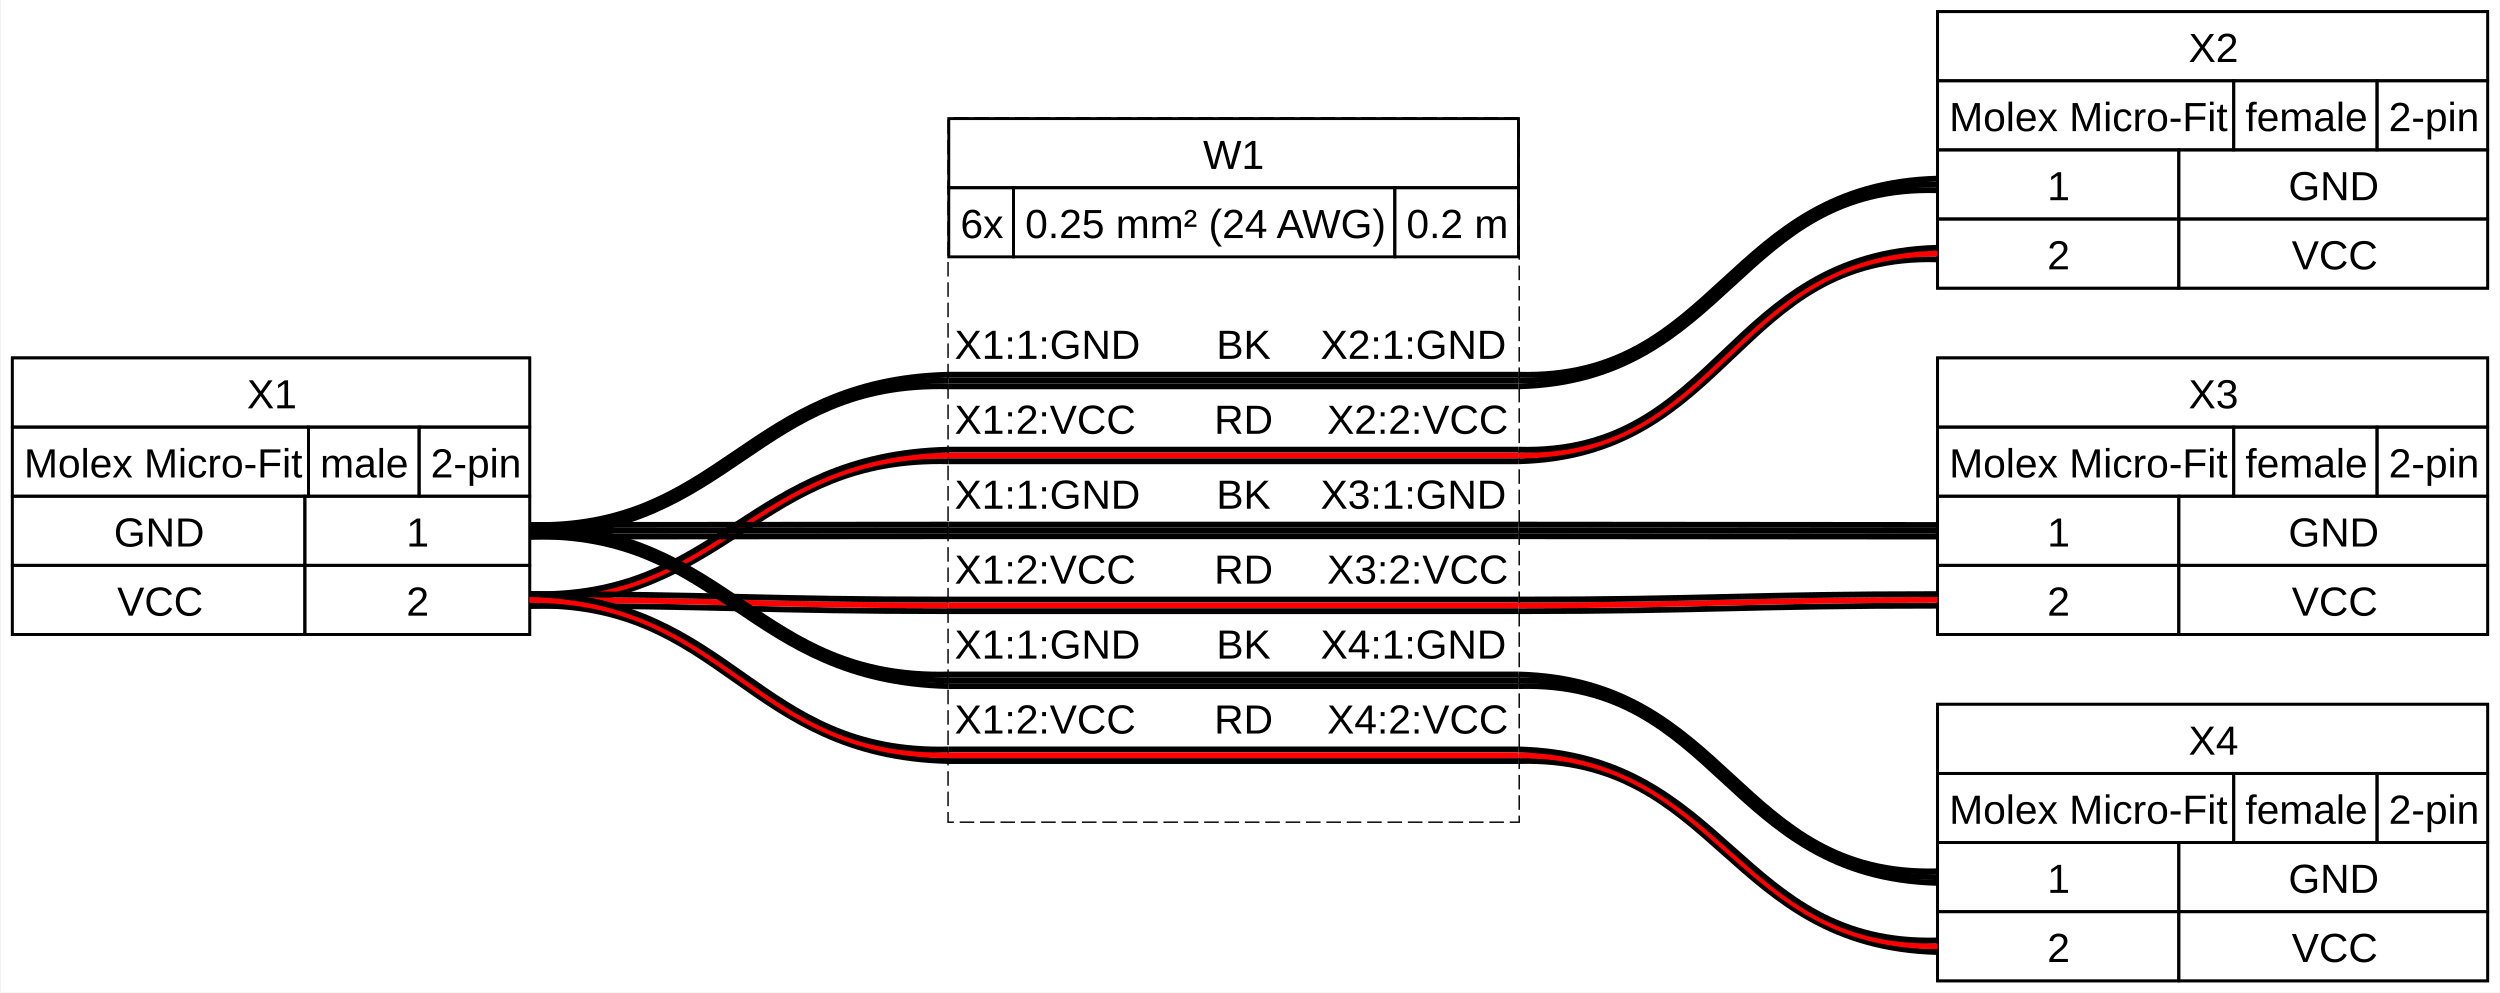
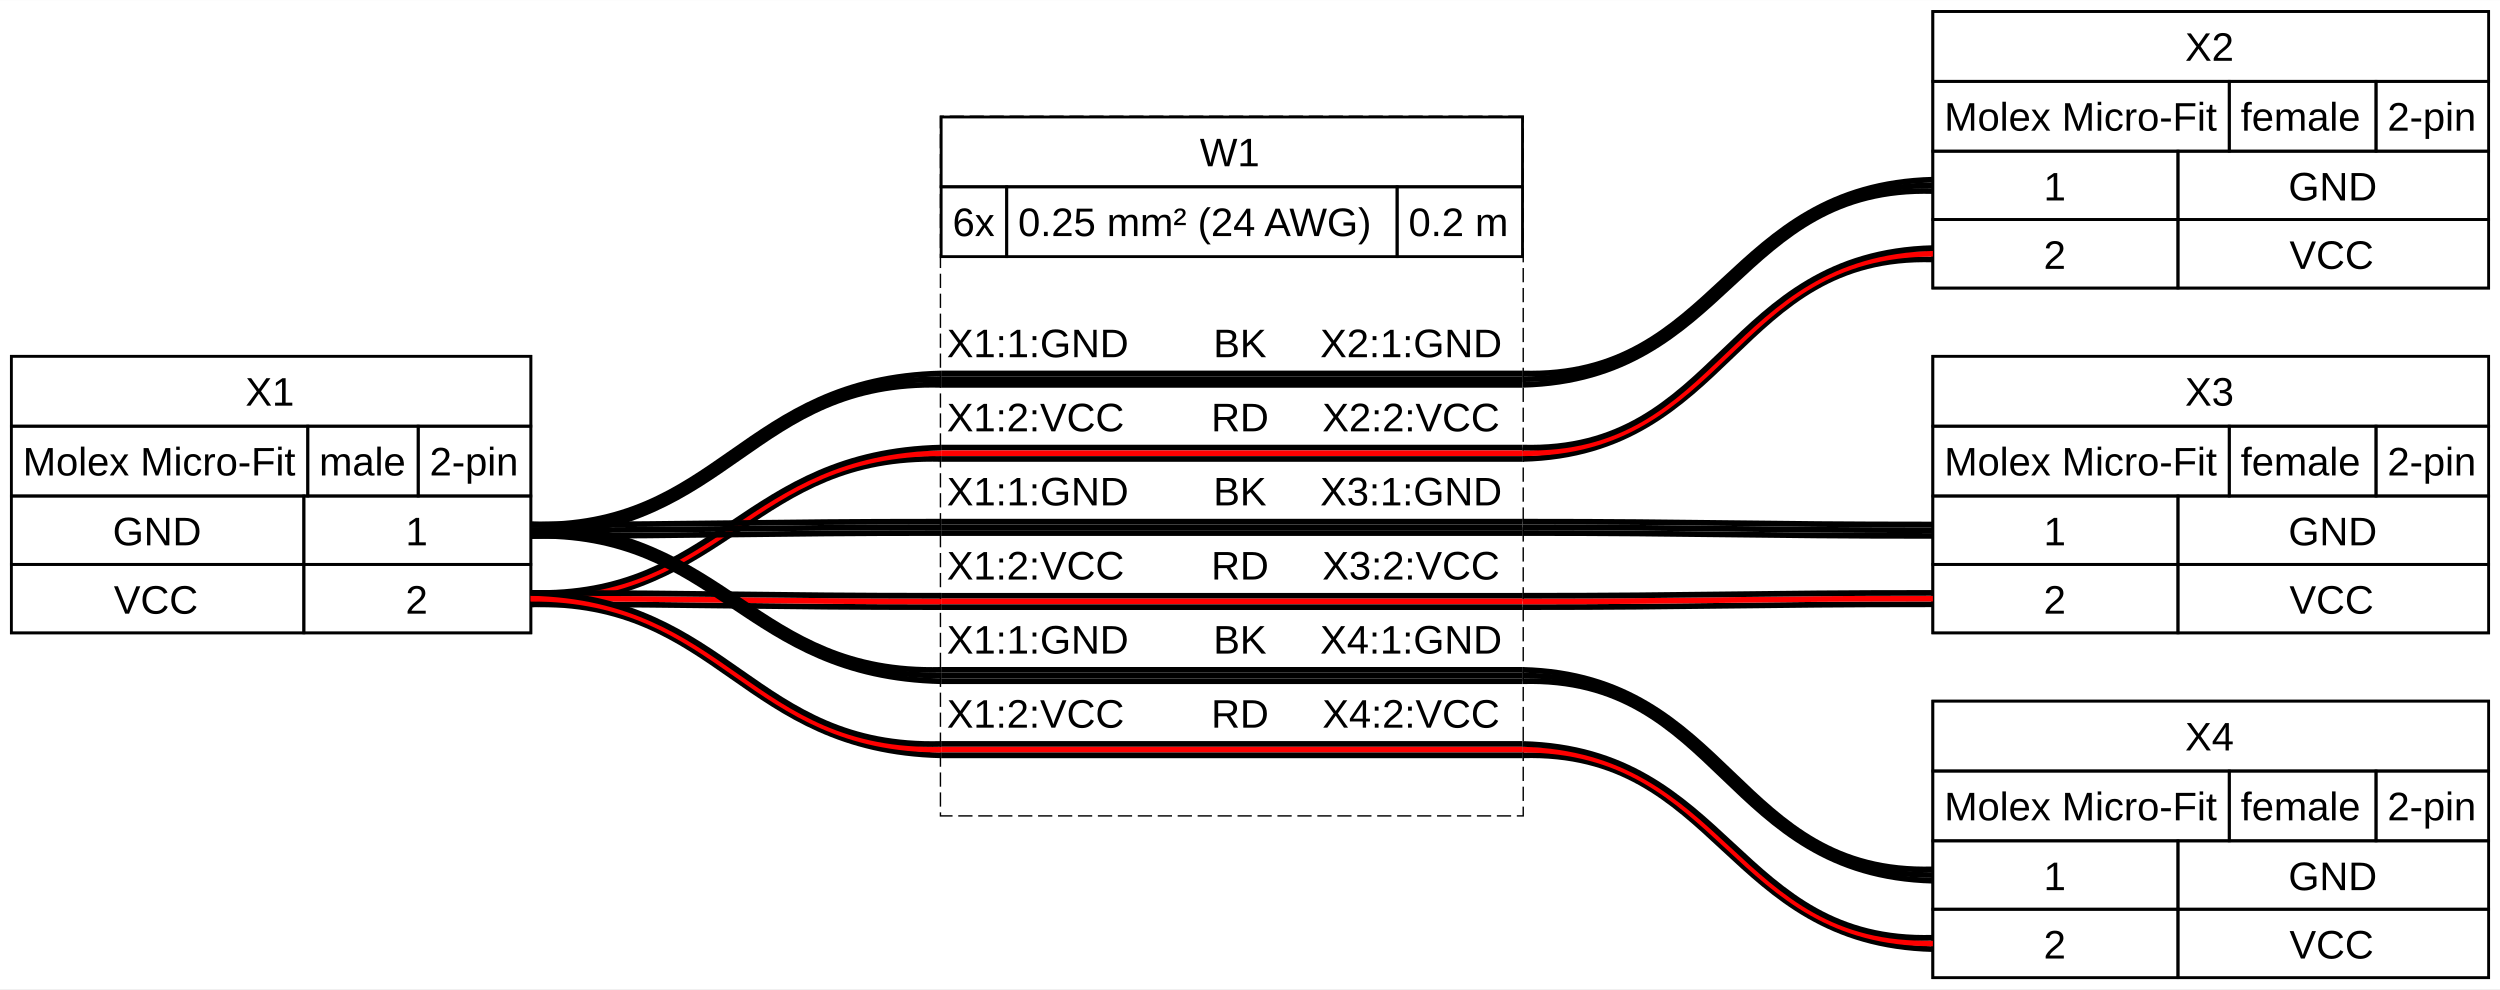
- <svg xmlns="http://www.w3.org/2000/svg" width="859pt" height="341pt" viewBox="0.00 0.00 858.50 341.00">
-   <g id="graph0" class="graph" transform="scale(1 1) rotate(0) translate(4 337)">
-     <polygon fill="#ffffff" stroke="none" points="-4,4 -4,-337 854.5,-337 854.5,4 -4,4" />
+ <svg xmlns="http://www.w3.org/2000/svg" width="877pt" height="347pt" viewBox="0.00 0.00 877.25 347.00">
+   <g id="graph0" class="graph" transform="scale(1 1) rotate(0) translate(4 343)">
+     <polygon fill="#ffffff" stroke="none" points="-4,4 -4,-343 873.25,-343 873.25,4 -4,4" />
    <g id="node1" class="node">
-       <polygon fill="#ffffff" stroke="black" points="177.75,-214 0,-214 0,-119 177.75,-119 177.75,-214" />
-       <polygon fill="#ffffff" stroke="none" points="0,-119 0,-214 177.75,-214 177.75,-119 0,-119" />
-       <polygon fill="none" stroke="black" points="0,-190.25 0,-214 177.75,-214 177.75,-190.25 0,-190.25" />
-       <text text-anchor="start" x="80.62" y="-196.7" font-family="arial" font-size="14.00">X1</text>
-       <polygon fill="none" stroke="black" points="0,-166.5 0,-190.25 101.75,-190.25 101.75,-166.5 0,-166.5" />
-       <text text-anchor="start" x="4" y="-172.95" font-family="arial" font-size="14.00">Molex Micro-Fit</text>
-       <polygon fill="none" stroke="black" points="101.75,-166.5 101.75,-190.25 139.75,-190.25 139.75,-166.5 101.75,-166.5" />
-       <text text-anchor="start" x="105.75" y="-172.95" font-family="arial" font-size="14.00">male</text>
-       <polygon fill="none" stroke="black" points="139.75,-166.5 139.75,-190.25 177.75,-190.25 177.75,-166.5 139.75,-166.5" />
-       <text text-anchor="start" x="143.75" y="-172.95" font-family="arial" font-size="14.00">2-pin</text>
-       <polygon fill="none" stroke="black" points="0,-142.75 0,-166.5 100.5,-166.5 100.5,-142.75 0,-142.75" />
-       <text text-anchor="start" x="34.88" y="-149.2" font-family="arial" font-size="14.00">GND</text>
-       <polygon fill="none" stroke="black" points="100.5,-142.75 100.5,-166.5 177.75,-166.5 177.75,-142.75 100.5,-142.75" />
-       <text text-anchor="start" x="135.38" y="-149.2" font-family="arial" font-size="14.00">1</text>
-       <polygon fill="none" stroke="black" points="0,-119 0,-142.75 100.5,-142.75 100.5,-119 0,-119" />
-       <text text-anchor="start" x="36" y="-125.45" font-family="arial" font-size="14.00">VCC</text>
-       <polygon fill="none" stroke="black" points="100.5,-119 100.5,-142.75 177.75,-142.75 177.75,-119 100.5,-119" />
-       <text text-anchor="start" x="135.38" y="-125.45" font-family="arial" font-size="14.00">2</text>
+       <polygon fill="#ffffff" stroke="black" points="182.25,-218 0,-218 0,-121 182.25,-121 182.25,-218" />
+       <polygon fill="#ffffff" stroke="none" points="0,-121 0,-218 182.25,-218 182.25,-121 0,-121" />
+       <polygon fill="none" stroke="black" points="0,-193.5 0,-218 182.25,-218 182.25,-193.5 0,-193.5" />
+       <text text-anchor="start" x="82.12" y="-200.7" font-family="arial" font-size="14.00">X1</text>
+       <polygon fill="none" stroke="black" points="0,-169 0,-193.5 104,-193.5 104,-169 0,-169" />
+       <text text-anchor="start" x="4" y="-176.2" font-family="arial" font-size="14.00">Molex Micro-Fit</text>
+       <polygon fill="none" stroke="black" points="104,-169 104,-193.5 142.75,-193.5 142.75,-169 104,-169" />
+       <text text-anchor="start" x="108" y="-176.2" font-family="arial" font-size="14.00">male</text>
+       <polygon fill="none" stroke="black" points="142.75,-169 142.75,-193.5 182.25,-193.5 182.25,-169 142.75,-169" />
+       <text text-anchor="start" x="146.75" y="-176.2" font-family="arial" font-size="14.00">2-pin</text>
+       <polygon fill="none" stroke="black" points="0,-145 0,-169 102.62,-169 102.62,-145 0,-145" />
+       <text text-anchor="start" x="35.56" y="-151.7" font-family="arial" font-size="14.00">GND</text>
+       <polygon fill="none" stroke="black" points="102.62,-145 102.62,-169 182.25,-169 182.25,-145 102.62,-145" />
+       <text text-anchor="start" x="138.31" y="-151.7" font-family="arial" font-size="14.00">1</text>
+       <polygon fill="none" stroke="black" points="0,-121 0,-145 102.62,-145 102.62,-121 0,-121" />
+       <text text-anchor="start" x="35.94" y="-127.7" font-family="arial" font-size="14.00">VCC</text>
+       <polygon fill="none" stroke="black" points="102.62,-121 102.62,-145 182.25,-145 182.25,-121 102.62,-121" />
+       <text text-anchor="start" x="138.31" y="-127.7" font-family="arial" font-size="14.00">2</text>
+     </g>
+     <g id="node2" class="node">
+       <polygon fill="#ffffff" stroke="black" stroke-dasharray="5,2" points="530.25,-302 326.25,-302 326.25,-57 530.25,-57 530.25,-302" />
+       <polygon fill="#ffffff" stroke="none" points="326.25,-57 326.25,-302 530.25,-302 530.25,-57 326.25,-57" />
+       <polygon fill="none" stroke="black" points="326.25,-277.5 326.25,-302 530.25,-302 530.25,-277.5 326.25,-277.5" />
+       <text text-anchor="start" x="417" y="-284.7" font-family="arial" font-size="14.00">W1</text>
+       <polygon fill="none" stroke="black" points="326.25,-253 326.25,-277.5 349.25,-277.5 349.25,-253 326.25,-253" />
+       <text text-anchor="start" x="330.25" y="-260.2" font-family="arial" font-size="14.00">6x</text>
+       <polygon fill="none" stroke="black" points="349.25,-253 349.25,-277.5 486.25,-277.5 486.25,-253 349.25,-253" />
+       <text text-anchor="start" x="353.25" y="-260.2" font-family="arial" font-size="14.00">0.25 mm² (24 AWG)</text>
+       <polygon fill="none" stroke="black" points="486.25,-253 486.25,-277.5 530.25,-277.5 530.25,-253 486.25,-253" />
+       <text text-anchor="start" x="490.25" y="-260.2" font-family="arial" font-size="14.00">0.2 m</text>
+       <text text-anchor="start" x="362.12" y="-237.7" font-family="arial" font-size="14.00"> </text>
+       <text text-anchor="start" x="328.25" y="-217.7" font-family="arial" font-size="14.00"> X1:1:GND</text>
+       <text text-anchor="start" x="404.62" y="-217.7" font-family="arial" font-size="14.00"> </text>
+       <text text-anchor="start" x="421.75" y="-217.7" font-family="arial" font-size="14.00">BK</text>
+       <text text-anchor="start" x="448.12" y="-217.7" font-family="arial" font-size="14.00"> </text>
+       <text text-anchor="start" x="459.25" y="-217.7" font-family="arial" font-size="14.00">X2:1:GND </text>
+       <text text-anchor="start" x="328.25" y="-191.7" font-family="arial" font-size="14.00"> X1:2:VCC</text>
+       <text text-anchor="start" x="404.62" y="-191.7" font-family="arial" font-size="14.00"> </text>
+       <text text-anchor="start" x="421" y="-191.7" font-family="arial" font-size="14.00">RD</text>
+       <text text-anchor="start" x="448.12" y="-191.7" font-family="arial" font-size="14.00"> </text>
+       <text text-anchor="start" x="460" y="-191.7" font-family="arial" font-size="14.00">X2:2:VCC </text>
+       <text text-anchor="start" x="328.25" y="-165.7" font-family="arial" font-size="14.00"> X1:1:GND</text>
+       <text text-anchor="start" x="404.62" y="-165.7" font-family="arial" font-size="14.00"> </text>
+       <text text-anchor="start" x="421.75" y="-165.7" font-family="arial" font-size="14.00">BK</text>
+       <text text-anchor="start" x="448.12" y="-165.7" font-family="arial" font-size="14.00"> </text>
+       <text text-anchor="start" x="459.25" y="-165.7" font-family="arial" font-size="14.00">X3:1:GND </text>
+       <text text-anchor="start" x="328.25" y="-139.7" font-family="arial" font-size="14.00"> X1:2:VCC</text>
+       <text text-anchor="start" x="404.62" y="-139.7" font-family="arial" font-size="14.00"> </text>
+       <text text-anchor="start" x="421" y="-139.7" font-family="arial" font-size="14.00">RD</text>
+       <text text-anchor="start" x="448.12" y="-139.7" font-family="arial" font-size="14.00"> </text>
+       <text text-anchor="start" x="460" y="-139.7" font-family="arial" font-size="14.00">X3:2:VCC </text>
+       <text text-anchor="start" x="328.25" y="-113.7" font-family="arial" font-size="14.00"> X1:1:GND</text>
+       <text text-anchor="start" x="404.62" y="-113.7" font-family="arial" font-size="14.00"> </text>
+       <text text-anchor="start" x="421.75" y="-113.7" font-family="arial" font-size="14.00">BK</text>
+       <text text-anchor="start" x="448.12" y="-113.7" font-family="arial" font-size="14.00"> </text>
+       <text text-anchor="start" x="459.25" y="-113.7" font-family="arial" font-size="14.00">X4:1:GND </text>
+       <text text-anchor="start" x="328.25" y="-87.7" font-family="arial" font-size="14.00"> X1:2:VCC</text>
+       <text text-anchor="start" x="404.62" y="-87.7" font-family="arial" font-size="14.00"> </text>
+       <text text-anchor="start" x="421" y="-87.7" font-family="arial" font-size="14.00">RD</text>
+       <text text-anchor="start" x="448.12" y="-87.7" font-family="arial" font-size="14.00"> </text>
+       <text text-anchor="start" x="460" y="-87.7" font-family="arial" font-size="14.00">X4:2:VCC </text>
+       <text text-anchor="start" x="362.12" y="-61.7" font-family="arial" font-size="14.00"> </text>
+     </g>
+     <g id="edge1" class="edge">
+       <path fill="none" stroke="#000000" stroke-width="2" d="M182.25,-155C252.43,-156.72 260.03,-209.72 326.25,-208" />
+       <path fill="none" stroke="#000000" stroke-width="2" d="M182.25,-157C250.45,-157 258.05,-210 326.25,-210" />
+       <path fill="none" stroke="#000000" stroke-width="2" d="M182.25,-159C248.47,-157.28 256.07,-210.28 326.25,-212" />
+     </g>
+     <g id="edge2" class="edge">
+       <path fill="none" stroke="#000000" stroke-width="2" d="M182.25,-131C252.12,-132.68 260.32,-183.68 326.25,-182" />
+       <path fill="none" stroke="#ff0000" stroke-width="2" d="M182.25,-133C250.15,-133 258.35,-184 326.25,-184" />
+       <path fill="none" stroke="#000000" stroke-width="2" d="M182.25,-135C248.18,-133.32 256.38,-184.32 326.25,-186" />
+     </g>
+     <g id="edge3" class="edge">
+       <path fill="none" stroke="#000000" stroke-width="2" d="M182.25,-155C246.37,-155 262.37,-156 326.25,-156" />
+       <path fill="none" stroke="#000000" stroke-width="2" d="M182.25,-157C246.25,-157 262.25,-158 326.25,-158" />
+       <path fill="none" stroke="#000000" stroke-width="2" d="M182.25,-159C246.13,-159 262.13,-160 326.25,-160" />
+     </g>
+     <g id="edge4" class="edge">
+       <path fill="none" stroke="#000000" stroke-width="2" d="M182.25,-131C246.13,-131 262.13,-130 326.25,-130" />
+       <path fill="none" stroke="#ff0000" stroke-width="2" d="M182.25,-133C246.25,-133 262.25,-132 326.25,-132" />
+       <path fill="none" stroke="#000000" stroke-width="2" d="M182.25,-135C246.37,-135 262.37,-134 326.25,-134" />
+     </g>
+     <g id="edge5" class="edge">
+       <path fill="none" stroke="#000000" stroke-width="2" d="M182.25,-155C248.18,-156.68 256.38,-105.68 326.25,-104" />
+       <path fill="none" stroke="#000000" stroke-width="2" d="M182.25,-157C250.15,-157 258.35,-106 326.25,-106" />
+       <path fill="none" stroke="#000000" stroke-width="2" d="M182.25,-159C252.12,-157.32 260.32,-106.32 326.25,-108" />
+     </g>
+     <g id="edge6" class="edge">
+       <path fill="none" stroke="#000000" stroke-width="2" d="M182.25,-131C248.47,-132.72 256.07,-79.72 326.25,-78" />
+       <path fill="none" stroke="#ff0000" stroke-width="2" d="M182.25,-133C250.45,-133 258.05,-80 326.25,-80" />
+       <path fill="none" stroke="#000000" stroke-width="2" d="M182.25,-135C252.43,-133.28 260.03,-80.28 326.25,-82" />
+     </g>
+     <g id="edge7" class="edge">
+       <path fill="none" stroke="#000000" stroke-width="2" d="M530.25,-212C462.25,-212 394.25,-212 326.25,-212" />
+       <path fill="none" stroke="#000000" stroke-width="2" d="M530.25,-210C462.25,-210 394.25,-210 326.25,-210" />
+       <path fill="none" stroke="#000000" stroke-width="2" d="M530.25,-208C462.25,-208 394.25,-208 326.25,-208" />
+     </g>
+     <g id="edge8" class="edge">
+       <path fill="none" stroke="#000000" stroke-width="2" d="M530.25,-186C462.25,-186 394.25,-186 326.25,-186" />
+       <path fill="none" stroke="#ff0000" stroke-width="2" d="M530.25,-184C462.25,-184 394.25,-184 326.25,-184" />
+       <path fill="none" stroke="#000000" stroke-width="2" d="M530.25,-182C462.25,-182 394.25,-182 326.25,-182" />
+     </g>
+     <g id="edge9" class="edge">
+       <path fill="none" stroke="#000000" stroke-width="2" d="M530.25,-160C462.25,-160 394.25,-160 326.25,-160" />
+       <path fill="none" stroke="#000000" stroke-width="2" d="M530.25,-158C462.25,-158 394.25,-158 326.25,-158" />
+       <path fill="none" stroke="#000000" stroke-width="2" d="M530.25,-156C462.25,-156 394.25,-156 326.25,-156" />
+     </g>
+     <g id="edge10" class="edge">
+       <path fill="none" stroke="#000000" stroke-width="2" d="M530.25,-134C462.25,-134 394.25,-134 326.25,-134" />
+       <path fill="none" stroke="#ff0000" stroke-width="2" d="M530.25,-132C462.25,-132 394.25,-132 326.25,-132" />
+       <path fill="none" stroke="#000000" stroke-width="2" d="M530.25,-130C462.25,-130 394.25,-130 326.25,-130" />
+     </g>
+     <g id="edge11" class="edge">
+       <path fill="none" stroke="#000000" stroke-width="2" d="M530.25,-108C462.25,-108 394.25,-108 326.25,-108" />
+       <path fill="none" stroke="#000000" stroke-width="2" d="M530.25,-106C462.25,-106 394.25,-106 326.25,-106" />
+       <path fill="none" stroke="#000000" stroke-width="2" d="M530.25,-104C462.25,-104 394.25,-104 326.25,-104" />
+     </g>
+     <g id="edge12" class="edge">
+       <path fill="none" stroke="#000000" stroke-width="2" d="M530.25,-82C462.25,-82 394.25,-82 326.25,-82" />
+       <path fill="none" stroke="#ff0000" stroke-width="2" d="M530.25,-80C462.25,-80 394.25,-80 326.25,-80" />
+       <path fill="none" stroke="#000000" stroke-width="2" d="M530.25,-78C462.25,-78 394.25,-78 326.25,-78" />
+     </g>
+     <g id="node3" class="node">
+       <polygon fill="#ffffff" stroke="black" points="869.25,-339 674.25,-339 674.25,-242 869.25,-242 869.25,-339" />
+       <polygon fill="#ffffff" stroke="none" points="674.25,-242 674.25,-339 869.25,-339 869.25,-242 674.25,-242" />
+       <polygon fill="none" stroke="black" points="674.25,-314.5 674.25,-339 869.25,-339 869.25,-314.5 674.25,-314.5" />
+       <text text-anchor="start" x="762.75" y="-321.7" font-family="arial" font-size="14.00">X2</text>
+       <polygon fill="none" stroke="black" points="674.25,-290 674.25,-314.5 778.25,-314.5 778.25,-290 674.25,-290" />
+       <text text-anchor="start" x="678.25" y="-297.2" font-family="arial" font-size="14.00">Molex Micro-Fit</text>
+       <polygon fill="none" stroke="black" points="778.25,-290 778.25,-314.5 829.75,-314.5 829.75,-290 778.25,-290" />
+       <text text-anchor="start" x="782.25" y="-297.2" font-family="arial" font-size="14.00">female</text>
+       <polygon fill="none" stroke="black" points="829.75,-290 829.75,-314.5 869.25,-314.5 869.25,-290 829.75,-290" />
+       <text text-anchor="start" x="833.75" y="-297.2" font-family="arial" font-size="14.00">2-pin</text>
+       <polygon fill="none" stroke="black" points="674.25,-266 674.25,-290 760.25,-290 760.25,-266 674.25,-266" />
+       <text text-anchor="start" x="713.12" y="-272.7" font-family="arial" font-size="14.00">1</text>
+       <polygon fill="none" stroke="black" points="760.25,-266 760.25,-290 869.25,-290 869.25,-266 760.25,-266" />
+       <text text-anchor="start" x="799" y="-272.7" font-family="arial" font-size="14.00">GND</text>
+       <polygon fill="none" stroke="black" points="674.25,-242 674.25,-266 760.25,-266 760.25,-242 674.25,-242" />
+       <text text-anchor="start" x="713.12" y="-248.7" font-family="arial" font-size="14.00">2</text>
+       <polygon fill="none" stroke="black" points="760.25,-242 760.25,-266 869.25,-266 869.25,-242 760.25,-242" />
+       <text text-anchor="start" x="799.38" y="-248.7" font-family="arial" font-size="14.00">VCC</text>
+     </g>
+     <g id="edge13" class="edge">
+       <path fill="none" stroke="#000000" stroke-width="2" d="M530.25,-208C603.03,-209.93 605.47,-277.93 674.25,-276" />
+       <path fill="none" stroke="#000000" stroke-width="2" d="M530.25,-210C601.03,-210 603.47,-278 674.25,-278" />
+       <path fill="none" stroke="#000000" stroke-width="2" d="M530.25,-212C599.03,-210.07 601.47,-278.07 674.25,-280" />
+     </g>
+     <g id="edge14" class="edge">
+       <path fill="none" stroke="#000000" stroke-width="2" d="M530.25,-182C603.41,-183.95 605.09,-253.95 674.25,-252" />
+       <path fill="none" stroke="#ff0000" stroke-width="2" d="M530.25,-184C601.41,-184 603.09,-254 674.25,-254" />
+       <path fill="none" stroke="#000000" stroke-width="2" d="M530.25,-186C599.41,-184.05 601.09,-254.05 674.25,-256" />
+     </g>
+     <g id="node4" class="node">
+       <polygon fill="#ffffff" stroke="black" points="869.25,-218 674.25,-218 674.25,-121 869.25,-121 869.25,-218" />
+       <polygon fill="#ffffff" stroke="none" points="674.25,-121 674.25,-218 869.25,-218 869.25,-121 674.25,-121" />
+       <polygon fill="none" stroke="black" points="674.25,-193.5 674.25,-218 869.25,-218 869.25,-193.5 674.25,-193.5" />
+       <text text-anchor="start" x="762.75" y="-200.7" font-family="arial" font-size="14.00">X3</text>
+       <polygon fill="none" stroke="black" points="674.25,-169 674.25,-193.5 778.25,-193.5 778.25,-169 674.25,-169" />
+       <text text-anchor="start" x="678.25" y="-176.2" font-family="arial" font-size="14.00">Molex Micro-Fit</text>
+       <polygon fill="none" stroke="black" points="778.25,-169 778.25,-193.5 829.75,-193.5 829.75,-169 778.25,-169" />
+       <text text-anchor="start" x="782.25" y="-176.2" font-family="arial" font-size="14.00">female</text>
+       <polygon fill="none" stroke="black" points="829.75,-169 829.75,-193.5 869.25,-193.5 869.25,-169 829.75,-169" />
+       <text text-anchor="start" x="833.75" y="-176.2" font-family="arial" font-size="14.00">2-pin</text>
+       <polygon fill="none" stroke="black" points="674.25,-145 674.25,-169 760.25,-169 760.25,-145 674.25,-145" />
+       <text text-anchor="start" x="713.12" y="-151.7" font-family="arial" font-size="14.00">1</text>
+       <polygon fill="none" stroke="black" points="760.25,-145 760.25,-169 869.25,-169 869.25,-145 760.25,-145" />
+       <text text-anchor="start" x="799" y="-151.7" font-family="arial" font-size="14.00">GND</text>
+       <polygon fill="none" stroke="black" points="674.25,-121 674.25,-145 760.25,-145 760.25,-121 674.25,-121" />
+       <text text-anchor="start" x="713.12" y="-127.7" font-family="arial" font-size="14.00">2</text>
+       <polygon fill="none" stroke="black" points="760.25,-121 760.25,-145 869.25,-145 869.25,-121 760.25,-121" />
+       <text text-anchor="start" x="799.38" y="-127.7" font-family="arial" font-size="14.00">VCC</text>
+     </g>
+     <g id="edge15" class="edge">
+       <path fill="none" stroke="#000000" stroke-width="2" d="M530.25,-156C594.13,-156 610.13,-155 674.25,-155" />
+       <path fill="none" stroke="#000000" stroke-width="2" d="M530.25,-158C594.25,-158 610.25,-157 674.25,-157" />
+       <path fill="none" stroke="#000000" stroke-width="2" d="M530.25,-160C594.37,-160 610.37,-159 674.25,-159" />
+     </g>
+     <g id="edge16" class="edge">
+       <path fill="none" stroke="#000000" stroke-width="2" d="M530.25,-130C594.37,-130 610.37,-131 674.25,-131" />
+       <path fill="none" stroke="#ff0000" stroke-width="2" d="M530.25,-132C594.25,-132 610.25,-133 674.25,-133" />
+       <path fill="none" stroke="#000000" stroke-width="2" d="M530.25,-134C594.13,-134 610.13,-135 674.25,-135" />
    </g>
    <g id="node5" class="node">
-       <polygon fill="#ffffff" stroke="black" stroke-dasharray="5,2" points="517.5,-296.25 321.75,-296.25 321.75,-54.75 517.5,-54.75 517.5,-296.25" />
-       <polygon fill="#ffffff" stroke="none" points="321.75,-54.75 321.75,-296.25 517.5,-296.25 517.5,-54.75 321.75,-54.75" />
-       <polygon fill="none" stroke="black" points="321.75,-272.5 321.75,-296.25 517.5,-296.25 517.5,-272.5 321.75,-272.5" />
-       <text text-anchor="start" x="409.12" y="-278.95" font-family="arial" font-size="14.00">W1</text>
-       <polygon fill="none" stroke="black" points="321.75,-248.75 321.75,-272.5 344,-272.5 344,-248.75 321.75,-248.75" />
-       <text text-anchor="start" x="325.75" y="-255.2" font-family="arial" font-size="14.00">6x</text>
-       <polygon fill="none" stroke="black" points="344,-248.75 344,-272.5 475,-272.5 475,-248.75 344,-248.75" />
-       <text text-anchor="start" x="348" y="-255.2" font-family="arial" font-size="14.00">0.25 mm² (24 AWG)</text>
-       <polygon fill="none" stroke="black" points="475,-248.75 475,-272.5 517.5,-272.5 517.5,-248.75 475,-248.75" />
-       <text text-anchor="start" x="479" y="-255.2" font-family="arial" font-size="14.00">0.2 m</text>
-       <text text-anchor="start" x="355.94" y="-233.45" font-family="arial" font-size="14.00"> </text>
-       <text text-anchor="start" x="323.75" y="-213.7" font-family="arial" font-size="14.00"> X1:1:GND</text>
-       <text text-anchor="start" x="396.94" y="-213.7" font-family="arial" font-size="14.00"> </text>
-       <text text-anchor="start" x="413.69" y="-213.7" font-family="arial" font-size="14.00">BK</text>
-       <text text-anchor="start" x="438.56" y="-213.7" font-family="arial" font-size="14.00"> </text>
-       <text text-anchor="start" x="449.5" y="-213.7" font-family="arial" font-size="14.00">X2:1:GND </text>
-       <polygon fill="#000000" stroke="none" points="321.75,-207.25 321.75,-209.25 517.5,-209.25 517.5,-207.25 321.75,-207.25" />
-       <polygon fill="#000000" stroke="none" points="321.75,-205.25 321.75,-207.25 517.5,-207.25 517.5,-205.25 321.75,-205.25" />
-       <polygon fill="#000000" stroke="none" points="321.75,-203.25 321.75,-205.25 517.5,-205.25 517.5,-203.25 321.75,-203.25" />
-       <text text-anchor="start" x="323.75" y="-187.95" font-family="arial" font-size="14.00"> X1:2:VCC</text>
-       <text text-anchor="start" x="396.94" y="-187.95" font-family="arial" font-size="14.00"> </text>
-       <text text-anchor="start" x="412.94" y="-187.95" font-family="arial" font-size="14.00">RD</text>
-       <text text-anchor="start" x="438.56" y="-187.95" font-family="arial" font-size="14.00"> </text>
-       <text text-anchor="start" x="451.75" y="-187.95" font-family="arial" font-size="14.00">X2:2:VCC </text>
-       <polygon fill="#000000" stroke="none" points="321.75,-181.5 321.75,-183.5 517.5,-183.5 517.5,-181.5 321.75,-181.5" />
-       <polygon fill="#ff0000" stroke="none" points="321.75,-179.5 321.75,-181.5 517.5,-181.5 517.5,-179.5 321.75,-179.5" />
-       <polygon fill="#000000" stroke="none" points="321.75,-177.5 321.75,-179.5 517.5,-179.5 517.5,-177.5 321.75,-177.5" />
-       <text text-anchor="start" x="323.75" y="-162.2" font-family="arial" font-size="14.00"> X1:1:GND</text>
-       <text text-anchor="start" x="396.94" y="-162.2" font-family="arial" font-size="14.00"> </text>
-       <text text-anchor="start" x="413.69" y="-162.2" font-family="arial" font-size="14.00">BK</text>
-       <text text-anchor="start" x="438.56" y="-162.2" font-family="arial" font-size="14.00"> </text>
-       <text text-anchor="start" x="449.5" y="-162.2" font-family="arial" font-size="14.00">X3:1:GND </text>
-       <polygon fill="#000000" stroke="none" points="321.75,-155.75 321.75,-157.75 517.5,-157.75 517.5,-155.75 321.75,-155.75" />
-       <polygon fill="#000000" stroke="none" points="321.75,-153.75 321.75,-155.75 517.5,-155.75 517.5,-153.75 321.75,-153.75" />
-       <polygon fill="#000000" stroke="none" points="321.75,-151.75 321.75,-153.75 517.5,-153.75 517.5,-151.75 321.75,-151.75" />
-       <text text-anchor="start" x="323.75" y="-136.45" font-family="arial" font-size="14.00"> X1:2:VCC</text>
-       <text text-anchor="start" x="396.94" y="-136.45" font-family="arial" font-size="14.00"> </text>
-       <text text-anchor="start" x="412.94" y="-136.45" font-family="arial" font-size="14.00">RD</text>
-       <text text-anchor="start" x="438.56" y="-136.45" font-family="arial" font-size="14.00"> </text>
-       <text text-anchor="start" x="451.75" y="-136.45" font-family="arial" font-size="14.00">X3:2:VCC </text>
-       <polygon fill="#000000" stroke="none" points="321.75,-130 321.75,-132 517.5,-132 517.5,-130 321.75,-130" />
-       <polygon fill="#ff0000" stroke="none" points="321.75,-128 321.75,-130 517.5,-130 517.5,-128 321.75,-128" />
-       <polygon fill="#000000" stroke="none" points="321.75,-126 321.75,-128 517.5,-128 517.5,-126 321.75,-126" />
-       <text text-anchor="start" x="323.75" y="-110.7" font-family="arial" font-size="14.00"> X1:1:GND</text>
-       <text text-anchor="start" x="396.94" y="-110.7" font-family="arial" font-size="14.00"> </text>
-       <text text-anchor="start" x="413.69" y="-110.7" font-family="arial" font-size="14.00">BK</text>
-       <text text-anchor="start" x="438.56" y="-110.7" font-family="arial" font-size="14.00"> </text>
-       <text text-anchor="start" x="449.5" y="-110.7" font-family="arial" font-size="14.00">X4:1:GND </text>
-       <polygon fill="#000000" stroke="none" points="321.75,-104.25 321.75,-106.25 517.5,-106.25 517.5,-104.25 321.75,-104.25" />
-       <polygon fill="#000000" stroke="none" points="321.75,-102.25 321.75,-104.25 517.5,-104.25 517.5,-102.25 321.75,-102.25" />
-       <polygon fill="#000000" stroke="none" points="321.75,-100.25 321.75,-102.25 517.5,-102.25 517.5,-100.25 321.75,-100.25" />
-       <text text-anchor="start" x="323.75" y="-84.95" font-family="arial" font-size="14.00"> X1:2:VCC</text>
-       <text text-anchor="start" x="396.94" y="-84.95" font-family="arial" font-size="14.00"> </text>
-       <text text-anchor="start" x="412.94" y="-84.95" font-family="arial" font-size="14.00">RD</text>
-       <text text-anchor="start" x="438.56" y="-84.95" font-family="arial" font-size="14.00"> </text>
-       <text text-anchor="start" x="451.75" y="-84.95" font-family="arial" font-size="14.00">X4:2:VCC </text>
-       <polygon fill="#000000" stroke="none" points="321.75,-78.5 321.75,-80.5 517.5,-80.5 517.5,-78.5 321.75,-78.5" />
-       <polygon fill="#ff0000" stroke="none" points="321.75,-76.5 321.75,-78.5 517.5,-78.5 517.5,-76.5 321.75,-76.5" />
-       <polygon fill="#000000" stroke="none" points="321.75,-74.5 321.75,-76.5 517.5,-76.5 517.5,-74.5 321.75,-74.5" />
-       <text text-anchor="start" x="355.94" y="-59.2" font-family="arial" font-size="14.00"> </text>
-     </g>
-     <g id="edge1" class="edge">
-       <path fill="none" stroke="#000000" stroke-width="2" d="M177.75,-152.63C247.71,-154.32 255.74,-205.94 321.75,-204.25" />
-       <path fill="none" stroke="#000000" stroke-width="2" d="M177.75,-154.63C245.74,-154.62 253.76,-206.25 321.75,-206.25" />
-       <path fill="none" stroke="#000000" stroke-width="2" d="M177.75,-156.62C243.76,-154.93 251.79,-206.56 321.75,-208.25" />
-     </g>
-     <g id="edge3" class="edge">
-       <path fill="none" stroke="#000000" stroke-width="2" d="M177.75,-128.88C247.41,-130.53 256.03,-180.16 321.75,-178.5" />
-       <path fill="none" stroke="#ff0000" stroke-width="2" d="M177.75,-130.88C245.44,-130.88 254.06,-180.5 321.75,-180.5" />
-       <path fill="none" stroke="#000000" stroke-width="2" d="M177.75,-132.87C243.47,-131.22 252.09,-180.84 321.75,-182.5" />
-     </g>
-     <g id="edge5" class="edge">
-       <path fill="none" stroke="#000000" stroke-width="2" d="M177.75,-152.63C241.77,-152.63 257.77,-152.75 321.75,-152.75" />
-       <path fill="none" stroke="#000000" stroke-width="2" d="M177.75,-154.62C241.75,-154.63 257.75,-154.75 321.75,-154.75" />
-       <path fill="none" stroke="#000000" stroke-width="2" d="M177.75,-156.62C241.73,-156.62 257.73,-156.75 321.75,-156.75" />
-     </g>
-     <g id="edge7" class="edge">
-       <path fill="none" stroke="#000000" stroke-width="2" d="M177.75,-128.88C241.52,-128.89 257.51,-127.01 321.75,-127" />
-       <path fill="none" stroke="#ff0000" stroke-width="2" d="M177.75,-130.88C241.76,-130.88 257.74,-129 321.75,-129" />
-       <path fill="none" stroke="#000000" stroke-width="2" d="M177.75,-132.87C241.99,-132.86 257.98,-130.99 321.75,-131" />
-     </g>
-     <g id="edge9" class="edge">
-       <path fill="none" stroke="#000000" stroke-width="2" d="M177.75,-152.63C243.73,-154.31 251.82,-102.94 321.75,-101.25" />
-       <path fill="none" stroke="#000000" stroke-width="2" d="M177.75,-154.62C245.7,-154.62 253.8,-103.25 321.75,-103.25" />
-       <path fill="none" stroke="#000000" stroke-width="2" d="M177.75,-156.62C247.68,-154.94 255.77,-103.56 321.75,-105.25" />
-     </g>
-     <g id="edge11" class="edge">
-       <path fill="none" stroke="#000000" stroke-width="2" d="M177.75,-128.88C244.02,-130.6 251.51,-77.22 321.75,-75.5" />
-       <path fill="none" stroke="#ff0000" stroke-width="2" d="M177.75,-130.88C246,-130.88 253.5,-77.5 321.75,-77.5" />
-       <path fill="none" stroke="#000000" stroke-width="2" d="M177.75,-132.87C247.99,-131.15 255.48,-77.78 321.75,-79.5" />
-     </g>
-     <g id="node2" class="node">
-       <polygon fill="#ffffff" stroke="black" points="850.5,-333 661.5,-333 661.5,-238 850.5,-238 850.5,-333" />
-       <polygon fill="#ffffff" stroke="none" points="661.5,-238 661.5,-333 850.5,-333 850.5,-238 661.5,-238" />
-       <polygon fill="none" stroke="black" points="661.5,-309.25 661.5,-333 850.5,-333 850.5,-309.25 661.5,-309.25" />
-       <text text-anchor="start" x="747.75" y="-315.7" font-family="arial" font-size="14.00">X2</text>
-       <polygon fill="none" stroke="black" points="661.5,-285.5 661.5,-309.25 763.25,-309.25 763.25,-285.5 661.5,-285.5" />
-       <text text-anchor="start" x="665.5" y="-291.95" font-family="arial" font-size="14.00">Molex Micro-Fit</text>
-       <polygon fill="none" stroke="black" points="763.25,-285.5 763.25,-309.25 812.5,-309.25 812.5,-285.5 763.25,-285.5" />
-       <text text-anchor="start" x="767.25" y="-291.95" font-family="arial" font-size="14.00">female</text>
-       <polygon fill="none" stroke="black" points="812.5,-285.5 812.5,-309.25 850.5,-309.25 850.5,-285.5 812.5,-285.5" />
-       <text text-anchor="start" x="816.5" y="-291.95" font-family="arial" font-size="14.00">2-pin</text>
-       <polygon fill="none" stroke="black" points="661.5,-261.75 661.5,-285.5 744.38,-285.5 744.38,-261.75 661.5,-261.75" />
-       <text text-anchor="start" x="699.19" y="-268.2" font-family="arial" font-size="14.00">1</text>
-       <polygon fill="none" stroke="black" points="744.38,-261.75 744.38,-285.5 850.5,-285.5 850.5,-261.75 744.38,-261.75" />
-       <text text-anchor="start" x="782.06" y="-268.2" font-family="arial" font-size="14.00">GND</text>
-       <polygon fill="none" stroke="black" points="661.5,-238 661.5,-261.75 744.38,-261.75 744.38,-238 661.5,-238" />
-       <text text-anchor="start" x="699.19" y="-244.45" font-family="arial" font-size="14.00">2</text>
-       <polygon fill="none" stroke="black" points="744.38,-238 744.38,-261.75 850.5,-261.75 850.5,-238 744.38,-238" />
-       <text text-anchor="start" x="783.19" y="-244.45" font-family="arial" font-size="14.00">VCC</text>
-     </g>
-     <g id="node3" class="node">
-       <polygon fill="#ffffff" stroke="black" points="850.5,-214 661.5,-214 661.5,-119 850.5,-119 850.5,-214" />
-       <polygon fill="#ffffff" stroke="none" points="661.5,-119 661.5,-214 850.5,-214 850.5,-119 661.5,-119" />
-       <polygon fill="none" stroke="black" points="661.5,-190.25 661.5,-214 850.5,-214 850.5,-190.25 661.5,-190.25" />
-       <text text-anchor="start" x="747.75" y="-196.7" font-family="arial" font-size="14.00">X3</text>
-       <polygon fill="none" stroke="black" points="661.5,-166.5 661.5,-190.25 763.25,-190.25 763.25,-166.5 661.5,-166.5" />
-       <text text-anchor="start" x="665.5" y="-172.95" font-family="arial" font-size="14.00">Molex Micro-Fit</text>
-       <polygon fill="none" stroke="black" points="763.25,-166.5 763.25,-190.25 812.5,-190.25 812.5,-166.5 763.25,-166.5" />
-       <text text-anchor="start" x="767.25" y="-172.95" font-family="arial" font-size="14.00">female</text>
-       <polygon fill="none" stroke="black" points="812.5,-166.5 812.5,-190.25 850.5,-190.25 850.5,-166.5 812.5,-166.5" />
-       <text text-anchor="start" x="816.5" y="-172.95" font-family="arial" font-size="14.00">2-pin</text>
-       <polygon fill="none" stroke="black" points="661.5,-142.75 661.5,-166.5 744.38,-166.5 744.38,-142.75 661.5,-142.75" />
-       <text text-anchor="start" x="699.19" y="-149.2" font-family="arial" font-size="14.00">1</text>
-       <polygon fill="none" stroke="black" points="744.38,-142.75 744.38,-166.5 850.5,-166.5 850.5,-142.75 744.38,-142.75" />
-       <text text-anchor="start" x="782.06" y="-149.2" font-family="arial" font-size="14.00">GND</text>
-       <polygon fill="none" stroke="black" points="661.5,-119 661.5,-142.75 744.38,-142.75 744.38,-119 661.5,-119" />
-       <text text-anchor="start" x="699.19" y="-125.45" font-family="arial" font-size="14.00">2</text>
-       <polygon fill="none" stroke="black" points="744.38,-119 744.38,-142.75 850.5,-142.75 850.5,-119 744.38,-119" />
-       <text text-anchor="start" x="783.19" y="-125.45" font-family="arial" font-size="14.00">VCC</text>
-     </g>
-     <g id="node4" class="node">
-       <polygon fill="#ffffff" stroke="black" points="850.5,-95 661.5,-95 661.5,0 850.5,0 850.5,-95" />
-       <polygon fill="#ffffff" stroke="none" points="661.5,0 661.5,-95 850.5,-95 850.5,0 661.5,0" />
-       <polygon fill="none" stroke="black" points="661.5,-71.25 661.5,-95 850.5,-95 850.5,-71.25 661.5,-71.25" />
-       <text text-anchor="start" x="747.75" y="-77.7" font-family="arial" font-size="14.00">X4</text>
-       <polygon fill="none" stroke="black" points="661.5,-47.5 661.5,-71.25 763.25,-71.25 763.25,-47.5 661.5,-47.5" />
-       <text text-anchor="start" x="665.5" y="-53.95" font-family="arial" font-size="14.00">Molex Micro-Fit</text>
-       <polygon fill="none" stroke="black" points="763.25,-47.5 763.25,-71.25 812.5,-71.25 812.5,-47.5 763.25,-47.5" />
-       <text text-anchor="start" x="767.25" y="-53.95" font-family="arial" font-size="14.00">female</text>
-       <polygon fill="none" stroke="black" points="812.5,-47.5 812.5,-71.25 850.5,-71.25 850.5,-47.5 812.5,-47.5" />
-       <text text-anchor="start" x="816.5" y="-53.95" font-family="arial" font-size="14.00">2-pin</text>
-       <polygon fill="none" stroke="black" points="661.5,-23.75 661.5,-47.5 744.38,-47.5 744.38,-23.75 661.5,-23.75" />
-       <text text-anchor="start" x="699.19" y="-30.2" font-family="arial" font-size="14.00">1</text>
-       <polygon fill="none" stroke="black" points="744.38,-23.75 744.38,-47.5 850.5,-47.5 850.5,-23.75 744.38,-23.75" />
-       <text text-anchor="start" x="782.06" y="-30.2" font-family="arial" font-size="14.00">GND</text>
-       <polygon fill="none" stroke="black" points="661.5,0 661.5,-23.75 744.38,-23.75 744.38,0 661.5,0" />
-       <text text-anchor="start" x="699.19" y="-6.45" font-family="arial" font-size="14.00">2</text>
-       <polygon fill="none" stroke="black" points="744.38,0 744.38,-23.75 850.5,-23.75 850.5,0 744.38,0" />
-       <text text-anchor="start" x="783.19" y="-6.45" font-family="arial" font-size="14.00">VCC</text>
-     </g>
-     <g id="edge2" class="edge">
-       <path fill="none" stroke="#000000" stroke-width="2" d="M517.5,-204.25C590.16,-206.17 592.84,-273.55 661.5,-271.63" />
-       <path fill="none" stroke="#000000" stroke-width="2" d="M517.5,-206.25C588.16,-206.25 590.84,-273.63 661.5,-273.63" />
-       <path fill="none" stroke="#000000" stroke-width="2" d="M517.5,-208.25C586.16,-206.33 588.84,-273.7 661.5,-275.62" />
-     </g>
-     <g id="edge4" class="edge">
-       <path fill="none" stroke="#000000" stroke-width="2" d="M517.5,-178.5C590.54,-180.44 592.46,-249.82 661.5,-247.88" />
-       <path fill="none" stroke="#ff0000" stroke-width="2" d="M517.5,-180.5C588.54,-180.5 590.46,-249.88 661.5,-249.87" />
-       <path fill="none" stroke="#000000" stroke-width="2" d="M517.5,-182.5C586.54,-180.56 588.46,-249.93 661.5,-251.87" />
-     </g>
-     <g id="edge6" class="edge">
-       <path fill="none" stroke="#000000" stroke-width="2" d="M517.5,-152.75C581.48,-152.75 597.48,-152.63 661.5,-152.63" />
-       <path fill="none" stroke="#000000" stroke-width="2" d="M517.5,-154.75C581.5,-154.75 597.5,-154.63 661.5,-154.62" />
-       <path fill="none" stroke="#000000" stroke-width="2" d="M517.5,-156.75C581.52,-156.75 597.52,-156.62 661.5,-156.62" />
-     </g>
-     <g id="edge8" class="edge">
-       <path fill="none" stroke="#000000" stroke-width="2" d="M517.5,-127C581.74,-127.01 597.73,-128.89 661.5,-128.88" />
-       <path fill="none" stroke="#ff0000" stroke-width="2" d="M517.5,-129C581.51,-129 597.49,-130.88 661.5,-130.88" />
-       <path fill="none" stroke="#000000" stroke-width="2" d="M517.5,-131C581.27,-130.99 597.26,-132.86 661.5,-132.87" />
-     </g>
-     <g id="edge10" class="edge">
-       <path fill="none" stroke="#000000" stroke-width="2" d="M517.5,-101.25C586.21,-103.17 588.8,-35.55 661.5,-33.63" />
-       <path fill="none" stroke="#000000" stroke-width="2" d="M517.5,-103.25C588.21,-103.25 590.79,-35.62 661.5,-35.62" />
-       <path fill="none" stroke="#000000" stroke-width="2" d="M517.5,-105.25C590.2,-103.33 592.79,-35.7 661.5,-37.62" />
-     </g>
-     <g id="edge12" class="edge">
-       <path fill="none" stroke="#000000" stroke-width="2" d="M517.5,-75.5C585.84,-77.4 589.17,-11.77 661.5,-9.88" />
-       <path fill="none" stroke="#ff0000" stroke-width="2" d="M517.5,-77.5C587.83,-77.5 591.17,-11.88 661.5,-11.88" />
-       <path fill="none" stroke="#000000" stroke-width="2" d="M517.5,-79.5C589.83,-77.6 593.16,-11.98 661.5,-13.87" />
+       <polygon fill="#ffffff" stroke="black" points="869.25,-97 674.25,-97 674.25,0 869.25,0 869.25,-97" />
+       <polygon fill="#ffffff" stroke="none" points="674.25,0 674.25,-97 869.25,-97 869.25,0 674.25,0" />
+       <polygon fill="none" stroke="black" points="674.25,-72.5 674.25,-97 869.25,-97 869.25,-72.5 674.25,-72.5" />
+       <text text-anchor="start" x="762.75" y="-79.7" font-family="arial" font-size="14.00">X4</text>
+       <polygon fill="none" stroke="black" points="674.25,-48 674.25,-72.5 778.25,-72.5 778.25,-48 674.25,-48" />
+       <text text-anchor="start" x="678.25" y="-55.2" font-family="arial" font-size="14.00">Molex Micro-Fit</text>
+       <polygon fill="none" stroke="black" points="778.25,-48 778.25,-72.5 829.75,-72.5 829.75,-48 778.25,-48" />
+       <text text-anchor="start" x="782.25" y="-55.2" font-family="arial" font-size="14.00">female</text>
+       <polygon fill="none" stroke="black" points="829.75,-48 829.75,-72.5 869.25,-72.5 869.25,-48 829.75,-48" />
+       <text text-anchor="start" x="833.75" y="-55.2" font-family="arial" font-size="14.00">2-pin</text>
+       <polygon fill="none" stroke="black" points="674.25,-24 674.25,-48 760.25,-48 760.25,-24 674.25,-24" />
+       <text text-anchor="start" x="713.12" y="-30.7" font-family="arial" font-size="14.00">1</text>
+       <polygon fill="none" stroke="black" points="760.25,-24 760.25,-48 869.25,-48 869.25,-24 760.25,-24" />
+       <text text-anchor="start" x="799" y="-30.7" font-family="arial" font-size="14.00">GND</text>
+       <polygon fill="none" stroke="black" points="674.25,0 674.25,-24 760.25,-24 760.25,0 674.25,0" />
+       <text text-anchor="start" x="713.12" y="-6.7" font-family="arial" font-size="14.00">2</text>
+       <polygon fill="none" stroke="black" points="760.25,0 760.25,-24 869.25,-24 869.25,0 760.25,0" />
+       <text text-anchor="start" x="799.38" y="-6.7" font-family="arial" font-size="14.00">VCC</text>
+     </g>
+     <g id="edge17" class="edge">
+       <path fill="none" stroke="#000000" stroke-width="2" d="M530.25,-104C599.41,-105.95 601.09,-35.95 674.25,-34" />
+       <path fill="none" stroke="#000000" stroke-width="2" d="M530.25,-106C601.41,-106 603.09,-36 674.25,-36" />
+       <path fill="none" stroke="#000000" stroke-width="2" d="M530.25,-108C603.41,-106.05 605.09,-36.05 674.25,-38" />
+     </g>
+     <g id="edge18" class="edge">
+       <path fill="none" stroke="#000000" stroke-width="2" d="M530.25,-78C599.03,-79.93 601.47,-11.93 674.25,-10" />
+       <path fill="none" stroke="#ff0000" stroke-width="2" d="M530.25,-80C601.03,-80 603.47,-12 674.25,-12" />
+       <path fill="none" stroke="#000000" stroke-width="2" d="M530.25,-82C603.03,-80.07 605.47,-12.07 674.25,-14" />
    </g>
  </g>
</svg>
